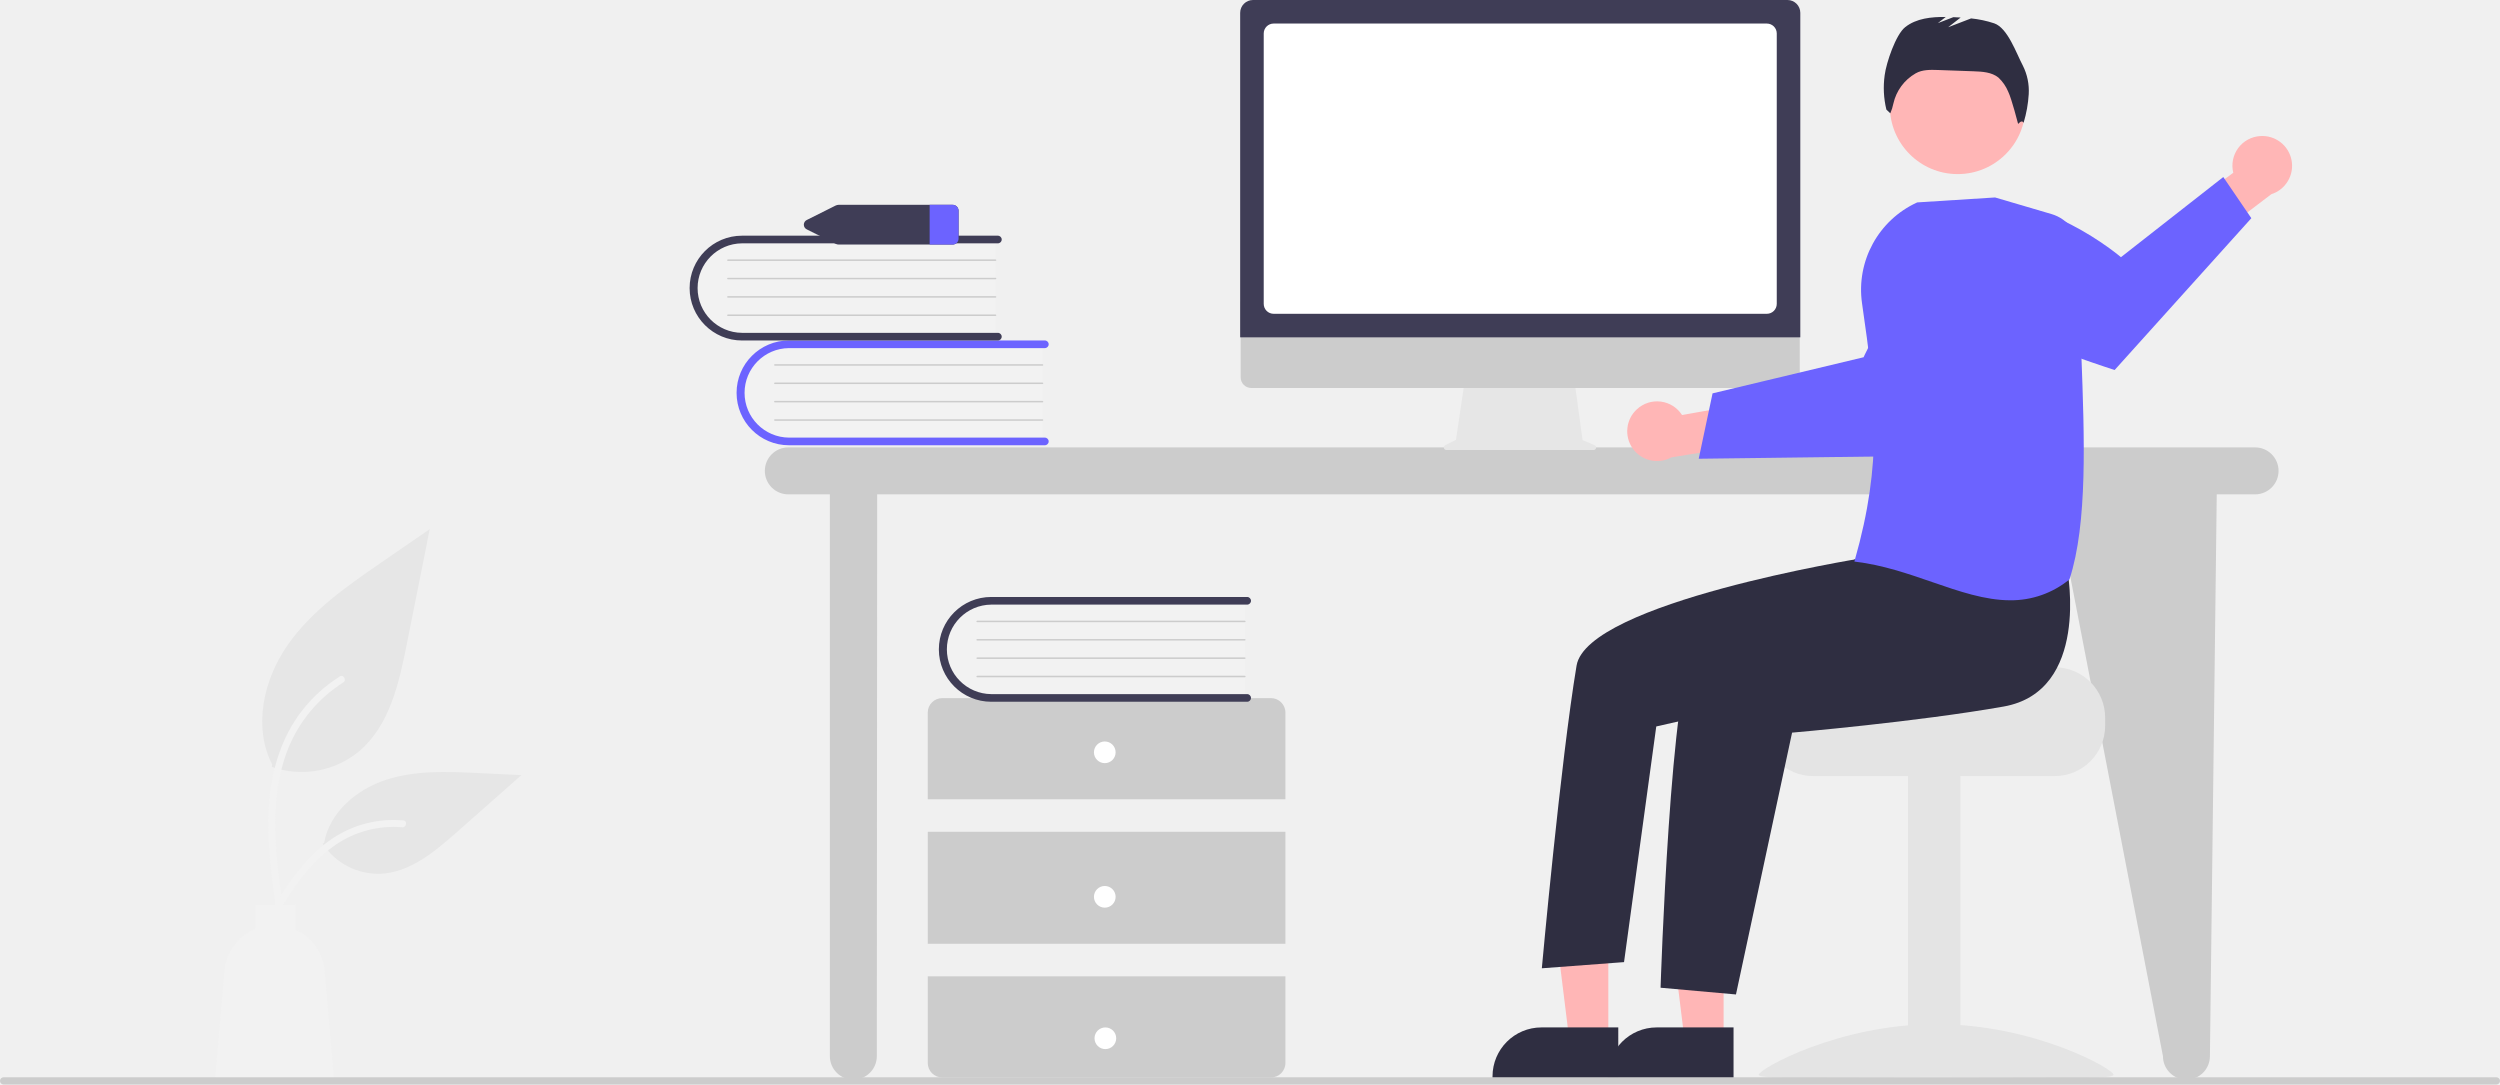
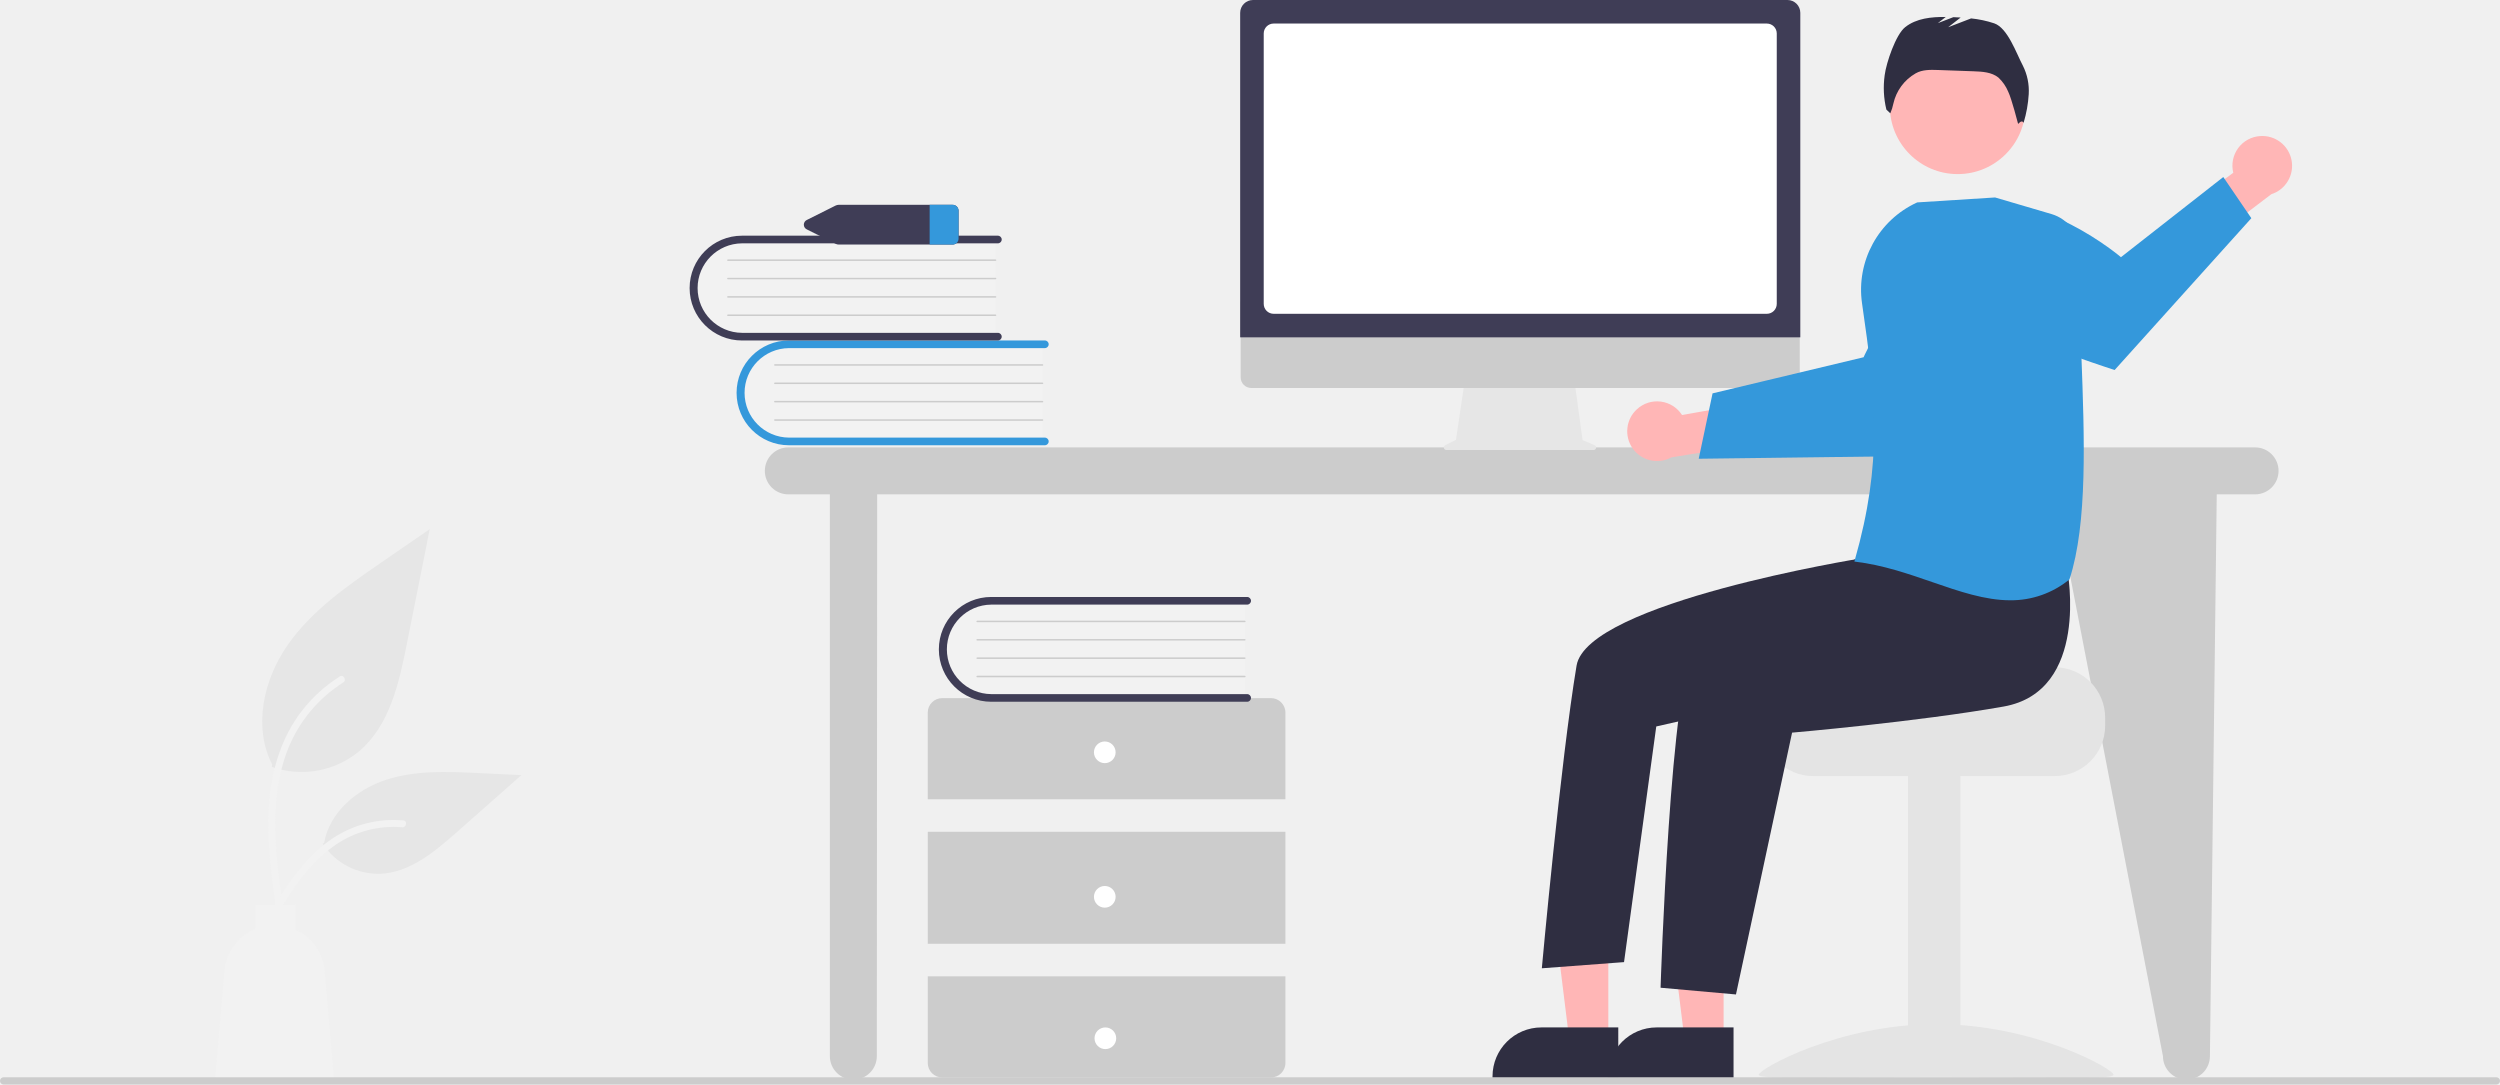
<svg xmlns="http://www.w3.org/2000/svg" data-name="Layer 1" width="979.327" height="424.837" viewBox="0 0 979.327 424.837">
  <path d="M993.718,412.839H419.142a9.199,9.199,0,0,0,0,18.398H435.417V651.303a9.199,9.199,0,0,0,18.398,0l.14-220.065h461.156l42.52,220.065a9.199,9.199,0,1,0,18.398,0l2.676-220.065h15.014a9.199,9.199,0,0,0,0-18.398Z" transform="translate(-110.3366 -237.5817)" fill="#ccc" />
  <path d="M518.737,371.85v38.955H421.141a19.489,19.489,0,1,1-1.355-38.955q.677-.024,1.355,0Z" transform="translate(-110.3366 -237.5817)" fill="#f2f2f2" />
-   <path d="M521.134,410.506a1.499,1.499,0,0,1-1.498,1.498H419.403a20.526,20.526,0,0,1,0-41.052H519.636a1.498,1.498,0,1,1,0,2.997H419.403a17.53,17.53,0,0,0,0,35.059H519.636A1.499,1.499,0,0,1,521.134,410.506Z" transform="translate(-110.3366 -237.5817)" fill="#6c63ff" />
+   <path d="M521.134,410.506a1.499,1.499,0,0,1-1.498,1.498H419.403a20.526,20.526,0,0,1,0-41.052H519.636a1.498,1.498,0,1,1,0,2.997H419.403a17.53,17.53,0,0,0,0,35.059H519.636A1.499,1.499,0,0,1,521.134,410.506Z" transform="translate(-110.3366 -237.5817)" fill="#3498db" />
  <path d="M518.737,380.84H413.859a.3.3,0,0,1-.006-.599H518.737a.3.3,0,0,1,0,.599Z" transform="translate(-110.3366 -237.5817)" fill="#ccc" />
  <path d="M518.737,388.032H413.859a.3.3,0,0,1-.006-.599H518.737a.3.3,0,0,1,0,.599Z" transform="translate(-110.3366 -237.5817)" fill="#ccc" />
  <path d="M518.737,395.223H413.859a.3.3,0,0,1-.006-.599H518.737a.3.3,0,0,1,0,.599Z" transform="translate(-110.3366 -237.5817)" fill="#ccc" />
  <path d="M518.737,402.415H413.859a.3.3,0,0,1-.006-.599H518.737a.3.3,0,0,1,0,.599Z" transform="translate(-110.3366 -237.5817)" fill="#ccc" />
  <path d="M500.339,330.809v38.955H402.743a19.489,19.489,0,0,1-1.355-38.955q.677-.024,1.355,0Z" transform="translate(-110.3366 -237.5817)" fill="#f2f2f2" />
  <path d="M502.737,369.464a1.499,1.499,0,0,1-1.498,1.498H401.005a20.526,20.526,0,0,1,0-41.052H501.239a1.498,1.498,0,1,1,0,2.997H401.005a17.53,17.53,0,0,0,0,35.059H501.239A1.499,1.499,0,0,1,502.737,369.464Z" transform="translate(-110.3366 -237.5817)" fill="#3f3d56" />
  <path d="M500.339,339.799H395.461a.3.3,0,0,1-.006-.599H500.339a.3.3,0,0,1,0,.599Z" transform="translate(-110.3366 -237.5817)" fill="#ccc" />
  <path d="M500.339,346.991H395.461a.3.3,0,0,1-.006-.599H500.339a.3.3,0,0,1,0,.599Z" transform="translate(-110.3366 -237.5817)" fill="#ccc" />
  <path d="M500.339,354.182H395.461a.3.3,0,0,1-.006-.599H500.339a.3.3,0,0,1,0,.599Z" transform="translate(-110.3366 -237.5817)" fill="#ccc" />
  <path d="M500.339,361.374H395.461a.3.3,0,0,1-.006-.599H500.339a.3.3,0,0,1,0,.599Z" transform="translate(-110.3366 -237.5817)" fill="#ccc" />
  <path d="M613.874,550.683V516.718a5.661,5.661,0,0,0-5.661-5.661H479.428a5.661,5.661,0,0,0-5.661,5.661v33.965Z" transform="translate(-110.3366 -237.5817)" fill="#ccc" />
  <rect x="363.431" y="325.839" width="140.106" height="43.872" fill="#ccc" />
  <path d="M473.768,620.029V653.994a5.661,5.661,0,0,0,5.661,5.661H608.213a5.661,5.661,0,0,0,5.661-5.661V620.029Z" transform="translate(-110.3366 -237.5817)" fill="#ccc" />
  <circle cx="432.776" cy="294.704" r="4.246" fill="#fff" />
  <circle cx="432.776" cy="351.312" r="4.246" fill="#fff" />
  <circle cx="433.004" cy="406.722" r="4.246" fill="#fff" />
  <path d="M597.989,472.331v38.955H500.393a19.489,19.489,0,0,1-1.356-38.955q.678-.024,1.356,0Z" transform="translate(-110.3366 -237.5817)" fill="#f2f2f2" />
  <path d="M600.386,510.986a1.499,1.499,0,0,1-1.498,1.498H498.655a20.526,20.526,0,0,1-.025-41.052H598.888a1.498,1.498,0,1,1,0,2.997H498.655a17.53,17.53,0,0,0,0,35.059H598.888A1.499,1.499,0,0,1,600.386,510.986Z" transform="translate(-110.3366 -237.5817)" fill="#3f3d56" />
  <path d="M597.989,481.32H493.111a.3.3,0,0,1-.006-.599H597.989a.3.3,0,0,1,0,.599Z" transform="translate(-110.3366 -237.5817)" fill="#ccc" />
  <path d="M597.989,488.512H493.111a.3.3,0,0,1-.006-.599H597.989a.3.3,0,0,1,0,.599Z" transform="translate(-110.3366 -237.5817)" fill="#ccc" />
  <path d="M597.989,495.703H493.111a.3.3,0,0,1-.006-.599H597.989a.3.3,0,0,1,0,.599Z" transform="translate(-110.3366 -237.5817)" fill="#ccc" />
  <path d="M597.989,502.895H493.111a.3.3,0,0,1-.006-.599H597.989a.3.3,0,0,1,0,.599Z" transform="translate(-110.3366 -237.5817)" fill="#ccc" />
  <path d="M483.367,317.814H438.902a2.747,2.747,0,0,0-1.217.283l-11.223,5.618a2.045,2.045,0,0,0,0,3.764l11.223,5.618a2.747,2.747,0,0,0,1.217.283h44.466a2.334,2.334,0,0,0,2.463-2.165v-11.237A2.334,2.334,0,0,0,483.367,317.814Z" transform="translate(-110.3366 -237.5817)" fill="#3f3d56" />
-   <path d="M485.83,319.979v11.237a2.334,2.334,0,0,1-2.463,2.165h-8.859V317.814h8.859A2.334,2.334,0,0,1,485.83,319.979Z" transform="translate(-110.3366 -237.5817)" fill="#6c63ff" />
+   <path d="M485.83,319.979v11.237a2.334,2.334,0,0,1-2.463,2.165h-8.859V317.814h8.859A2.334,2.334,0,0,1,485.83,319.979Z" transform="translate(-110.3366 -237.5817)" fill="#3498db" />
  <path d="M216.781,537.993a35.34,35.34,0,0,0,34.126-6.011c11.953-10.032,15.7-26.56,18.749-41.864q4.509-22.633,9.019-45.266l-18.882,13.002c-13.579,9.35-27.464,18.999-36.866,32.542S209.421,522.426,216.975,537.08" transform="translate(-110.3366 -237.5817)" fill="#e6e6e6" />
  <path d="M218.395,592.797c-1.911-13.921-3.876-28.02-2.536-42.09,1.191-12.496,5.003-24.7,12.764-34.707a57.736,57.736,0,0,1,14.813-13.423c1.481-.935,2.845,1.413,1.37,2.343a54.888,54.888,0,0,0-21.711,26.196c-4.727,12.023-5.486,25.128-4.671,37.9.493,7.723,1.537,15.396,2.589,23.059a1.406,1.406,0,0,1-.948,1.669,1.365,1.365,0,0,1-1.669-.948Z" transform="translate(-110.3366 -237.5817)" fill="#f2f2f2" />
  <path d="M236.802,568.164a26.014,26.014,0,0,0,22.666,11.699c11.474-.545,21.04-8.553,29.651-16.156l25.47-22.488-16.857-.807c-12.122-.58-24.557-1.121-36.104,2.617s-22.195,12.735-24.306,24.686" transform="translate(-110.3366 -237.5817)" fill="#e6e6e6" />
  <path d="M212.994,600.8c9.199-16.276,19.868-34.365,38.933-40.147A43.445,43.445,0,0,1,268.302,558.962c1.739.15,1.304,2.83-.431,2.68a40.361,40.361,0,0,0-26.133,6.914c-7.369,5.016-13.106,11.988-17.962,19.383-2.974,4.529-5.639,9.251-8.303,13.966-.852,1.507-3.341.419-2.479-1.105Z" transform="translate(-110.3366 -237.5817)" fill="#f2f2f2" />
  <path d="M198.255,617.932a19.698,19.698,0,0,1,12.071-16.498v-9.41h15.782v9.706a19.688,19.688,0,0,1,11.414,16.202l3.711,43.138H194.544Z" transform="translate(-110.3366 -237.5817)" fill="#f2f2f2" />
  <path d="M734.973,411.955l-4.695-1.977-3.221-23.536h-42.889l-3.491,23.439-4.2,2.1a.997.997,0,0,0,.446,1.89h57.663A.997.997,0,0,0,734.973,411.955Z" transform="translate(-110.3366 -237.5817)" fill="#e6e6e6" />
  <path d="M811.19,389.574H600.507a4.174,4.174,0,0,1-4.165-4.174V355.691H815.354V385.4A4.174,4.174,0,0,1,811.19,389.574Z" transform="translate(-110.3366 -237.5817)" fill="#ccc" />
  <path d="M815.575,369.732H596.15V242.613a5.037,5.037,0,0,1,5.032-5.032h209.361a5.038,5.038,0,0,1,5.032,5.032Z" transform="translate(-110.3366 -237.5817)" fill="#3f3d56" />
  <path d="M802.469,360.506h-193.214a3.883,3.883,0,0,1-3.879-3.879V250.687a3.884,3.884,0,0,1,3.879-3.879h193.214a3.884,3.884,0,0,1,3.879,3.879V356.627A3.883,3.883,0,0,1,802.469,360.506Z" transform="translate(-110.3366 -237.5817)" fill="#fff" />
  <path d="M751.58,397.887a11.616,11.616,0,0,1,17.666,2.272l26.134-4.646,6.697,15.193-36.999,6.043a11.679,11.679,0,0,1-13.499-18.862Z" transform="translate(-110.3366 -237.5817)" fill="#ffb6b6" />
-   <path d="M775.776,417.286l27.246-.34,3.449-.047,55.433-.698s15.053-14.361,28.161-29.146l-1.837-13.288A54.292,54.292,0,0,0,870.023,340.152C851.25,352.696,840.363,377.526,840.363,377.526l-34.37,8.221-3.438.822-21.356,5.103Z" transform="translate(-110.3366 -237.5817)" fill="#6c63ff" />
+   <path d="M775.776,417.286l27.246-.34,3.449-.047,55.433-.698s15.053-14.361,28.161-29.146l-1.837-13.288A54.292,54.292,0,0,0,870.023,340.152C851.25,352.696,840.363,377.526,840.363,377.526l-34.37,8.221-3.438.822-21.356,5.103Z" transform="translate(-110.3366 -237.5817)" fill="#3498db" />
  <path d="M915.25,498.962H864.392c0,2.179-55.594,3.948-55.594,3.948a20.309,20.309,0,0,0-3.332,3.158,19.597,19.597,0,0,0-4.58,12.633v3.158a19.746,19.746,0,0,0,19.739,19.739h94.625a19.756,19.756,0,0,0,19.739-19.739v-3.158A19.766,19.766,0,0,0,915.25,498.962Z" transform="translate(-110.3366 -237.5817)" fill="#e4e4e4" />
  <rect x="747.402" y="303.231" width="20.528" height="118.49" fill="#e4e4e4" />
  <path d="M799.312,658.581c0,2.218,31.107.858,69.48.858s69.48,1.36,69.48-.858-31.107-19.807-69.48-19.807S799.312,656.363,799.312,658.581Z" transform="translate(-110.3366 -237.5817)" fill="#e4e4e4" />
  <polygon points="675.186 407.461 659.908 407.46 652.64 348.531 675.188 348.532 675.186 407.461" fill="#ffb6b6" />
  <path d="M789.419,659.852l-49.262-.002v-.623a19.175,19.175,0,0,1,19.174-19.174h.001l30.088.001Z" transform="translate(-110.3366 -237.5817)" fill="#2f2e41" />
  <polygon points="630.031 407.461 614.753 407.46 607.485 348.531 630.033 348.532 630.031 407.461" fill="#ffb6b6" />
  <path d="M744.264,659.852l-49.262-.002v-.623a19.175,19.175,0,0,1,19.174-19.174h.001l30.088.001Z" transform="translate(-110.3366 -237.5817)" fill="#2f2e41" />
  <circle cx="766.887" cy="41.636" r="26.564" fill="#ffb6b6" />
  <path d="M920.217,461.224s8.913,47.131-25,53.132-82.866,10.22-82.866,10.22L790.367,627.143l-29.534-2.637s3.928-123.467,13.588-133.127,70.712-38.583,70.712-38.583Z" transform="translate(-110.3366 -237.5817)" fill="#2f2e41" />
  <path d="M853.983,441.471,839.151,456.351s-107.094,17.25-111.226,41.985c-6.237,37.344-13.605,118.552-13.605,118.552l32.199-2.415,12.626-92.311,51.518-11.719L869.277,478.5Z" transform="translate(-110.3366 -237.5817)" fill="#2f2e41" />
  <path d="M902.785,263.361c-2.622-4.948-5.954-14.808-11.247-16.637a42.077,42.077,0,0,0-9.058-1.93l-8.996,3.46,4.896-3.808q-1.43-.085-2.858-.139l-6.07,2.335,3.105-2.415c-5.659-.058-11.5.53-15.885,3.975-3.738,2.937-7.442,14.062-8.041,18.778a35.917,35.917,0,0,0,.66,13.531l1.537,1.462a18.859,18.859,0,0,0,1.206-3.839,18.181,18.181,0,0,1,8.703-11.806l.084-.047c2.578-1.451,5.707-1.384,8.663-1.278l14.042.505c3.378.122,7.016.335,9.65,2.454a15.888,15.888,0,0,1,3.858,5.589c1.309,2.641,3.866,12.604,3.866,12.604s1.447-1.881,2.14-.481a48.398,48.398,0,0,0,2.014-11.233A22.009,22.009,0,0,0,902.785,263.361Z" transform="translate(-110.3366 -237.5817)" fill="#2f2e41" />
  <path d="M995.694,290.883A11.616,11.616,0,0,0,985.181,305.261l-21.361,15.757,6.41,15.317,29.854-22.676a11.679,11.679,0,0,0-4.389-22.776Z" transform="translate(-110.3366 -237.5817)" fill="#ffb6b6" />
-   <path d="M992.256,323.052l-53.551,59.474s-25.609-8.198-45.415-17.086l-8.898-27.328a54.343,54.343,0,0,1-2.601-19.664c27.456-7.306,59.391,19.879,59.391,19.879l40.085-31.399Z" transform="translate(-110.3366 -237.5817)" fill="#6c63ff" />
-   <path d="M867.301,465.617c-9.554-3.3-19.433-6.713-30.089-7.994l-.458-.055.126-.443c11.031-38.731,8.278-63.507,2.872-100.723a37.591,37.591,0,0,1,21.548-39.501l.065-.03,30.434-1.934.069-.004,22.134,6.51a15.183,15.183,0,0,1,10.867,14.831c-.24,12.239.269,25.904.807,40.371,1.208,32.456,2.457,66.016-4.63,87.792l-.037.114-.095.074a36.099,36.099,0,0,1-23.081,8.108C887.901,472.732,877.762,469.23,867.301,465.617Z" transform="translate(-110.3366 -237.5817)" fill="#6c63ff" />
+   <path d="M992.256,323.052l-53.551,59.474s-25.609-8.198-45.415-17.086l-8.898-27.328a54.343,54.343,0,0,1-2.601-19.664c27.456-7.306,59.391,19.879,59.391,19.879l40.085-31.399Z" transform="translate(-110.3366 -237.5817)" fill="#3498db" />
+   <path d="M867.301,465.617c-9.554-3.3-19.433-6.713-30.089-7.994l-.458-.055.126-.443c11.031-38.731,8.278-63.507,2.872-100.723a37.591,37.591,0,0,1,21.548-39.501l.065-.03,30.434-1.934.069-.004,22.134,6.51a15.183,15.183,0,0,1,10.867,14.831c-.24,12.239.269,25.904.807,40.371,1.208,32.456,2.457,66.016-4.63,87.792l-.037.114-.095.074a36.099,36.099,0,0,1-23.081,8.108C887.901,472.732,877.762,469.23,867.301,465.617Z" transform="translate(-110.3366 -237.5817)" fill="#3498db" />
  <path d="M1088.248,662.418H111.752a1.415,1.415,0,1,1,0-2.83h976.496a1.415,1.415,0,1,1,0,2.83Z" transform="translate(-110.3366 -237.5817)" fill="#ccc" />
</svg>
